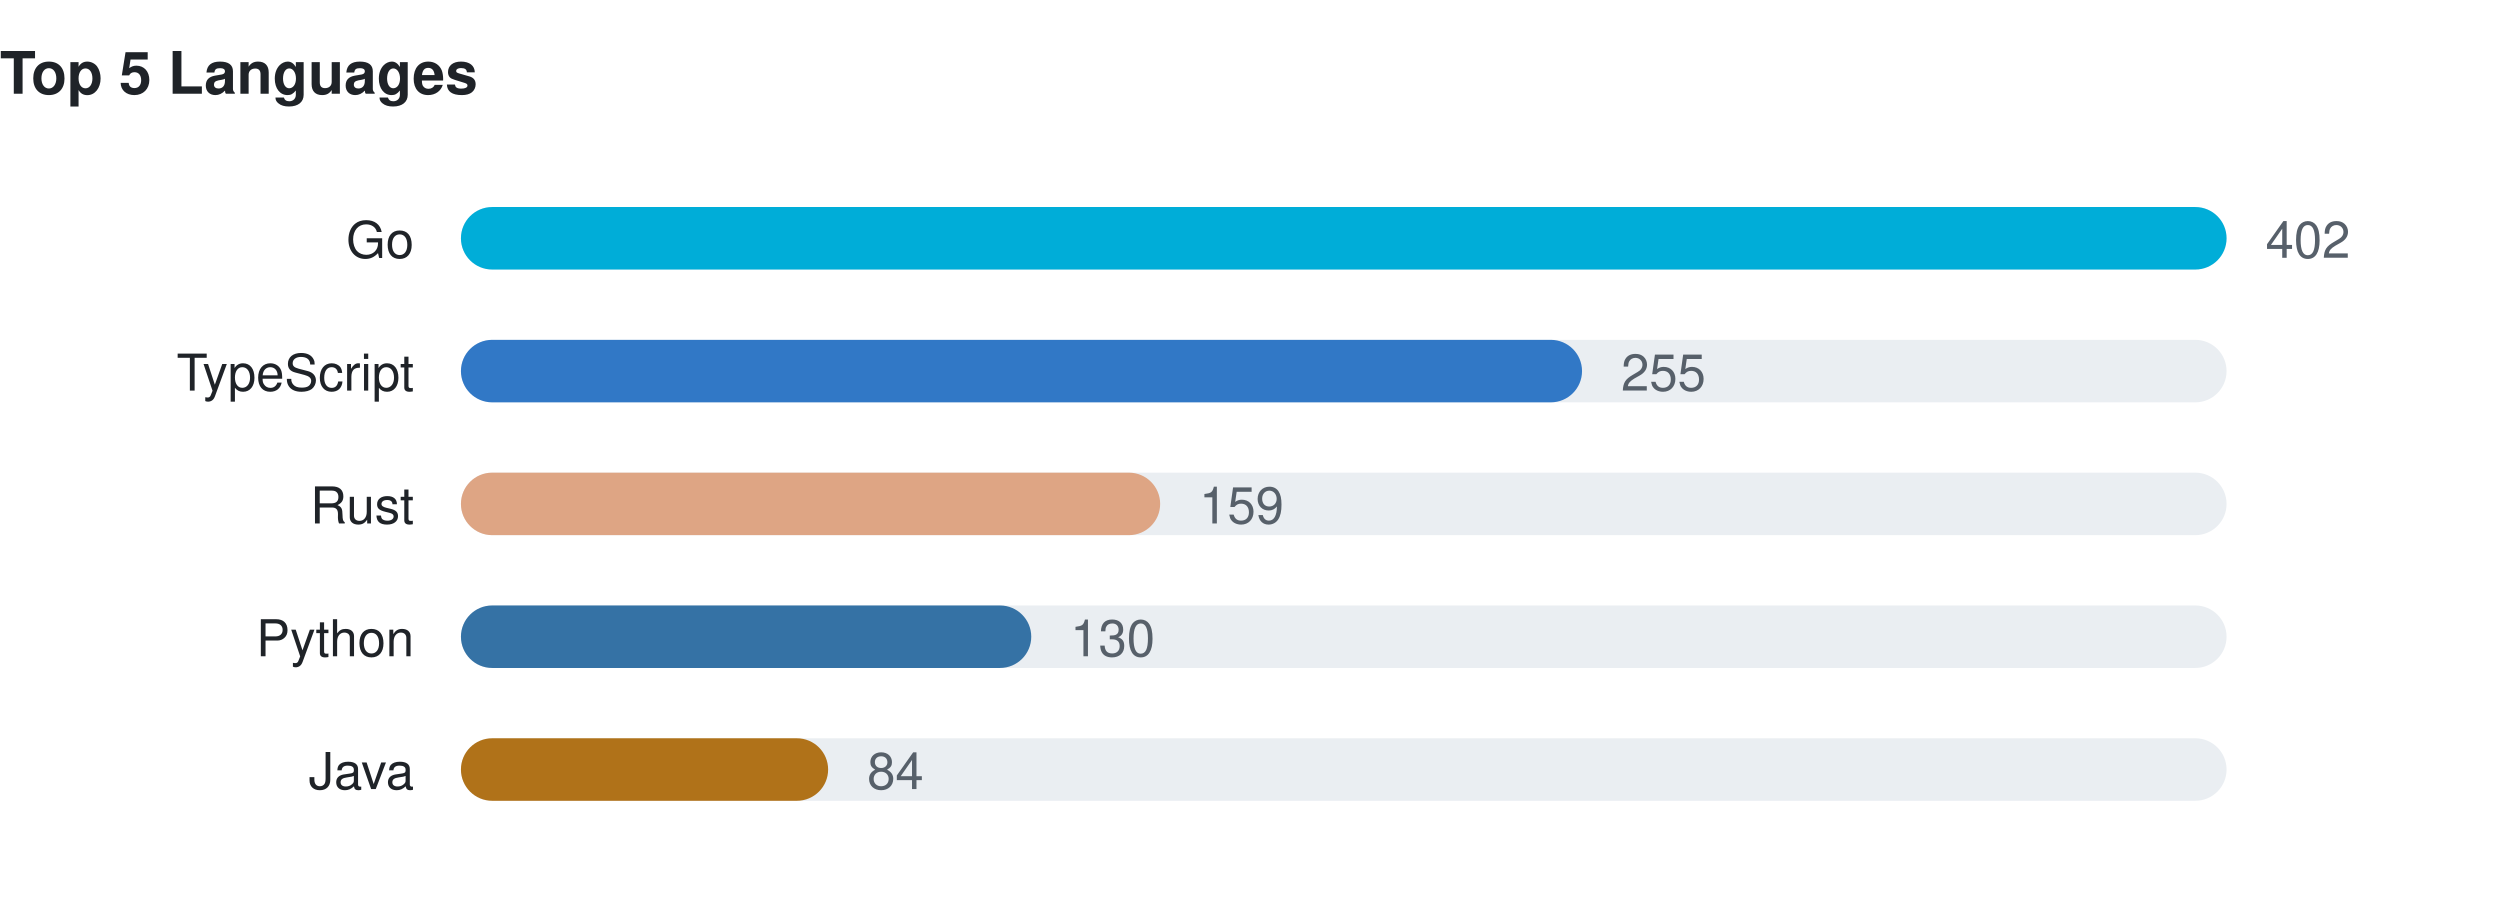
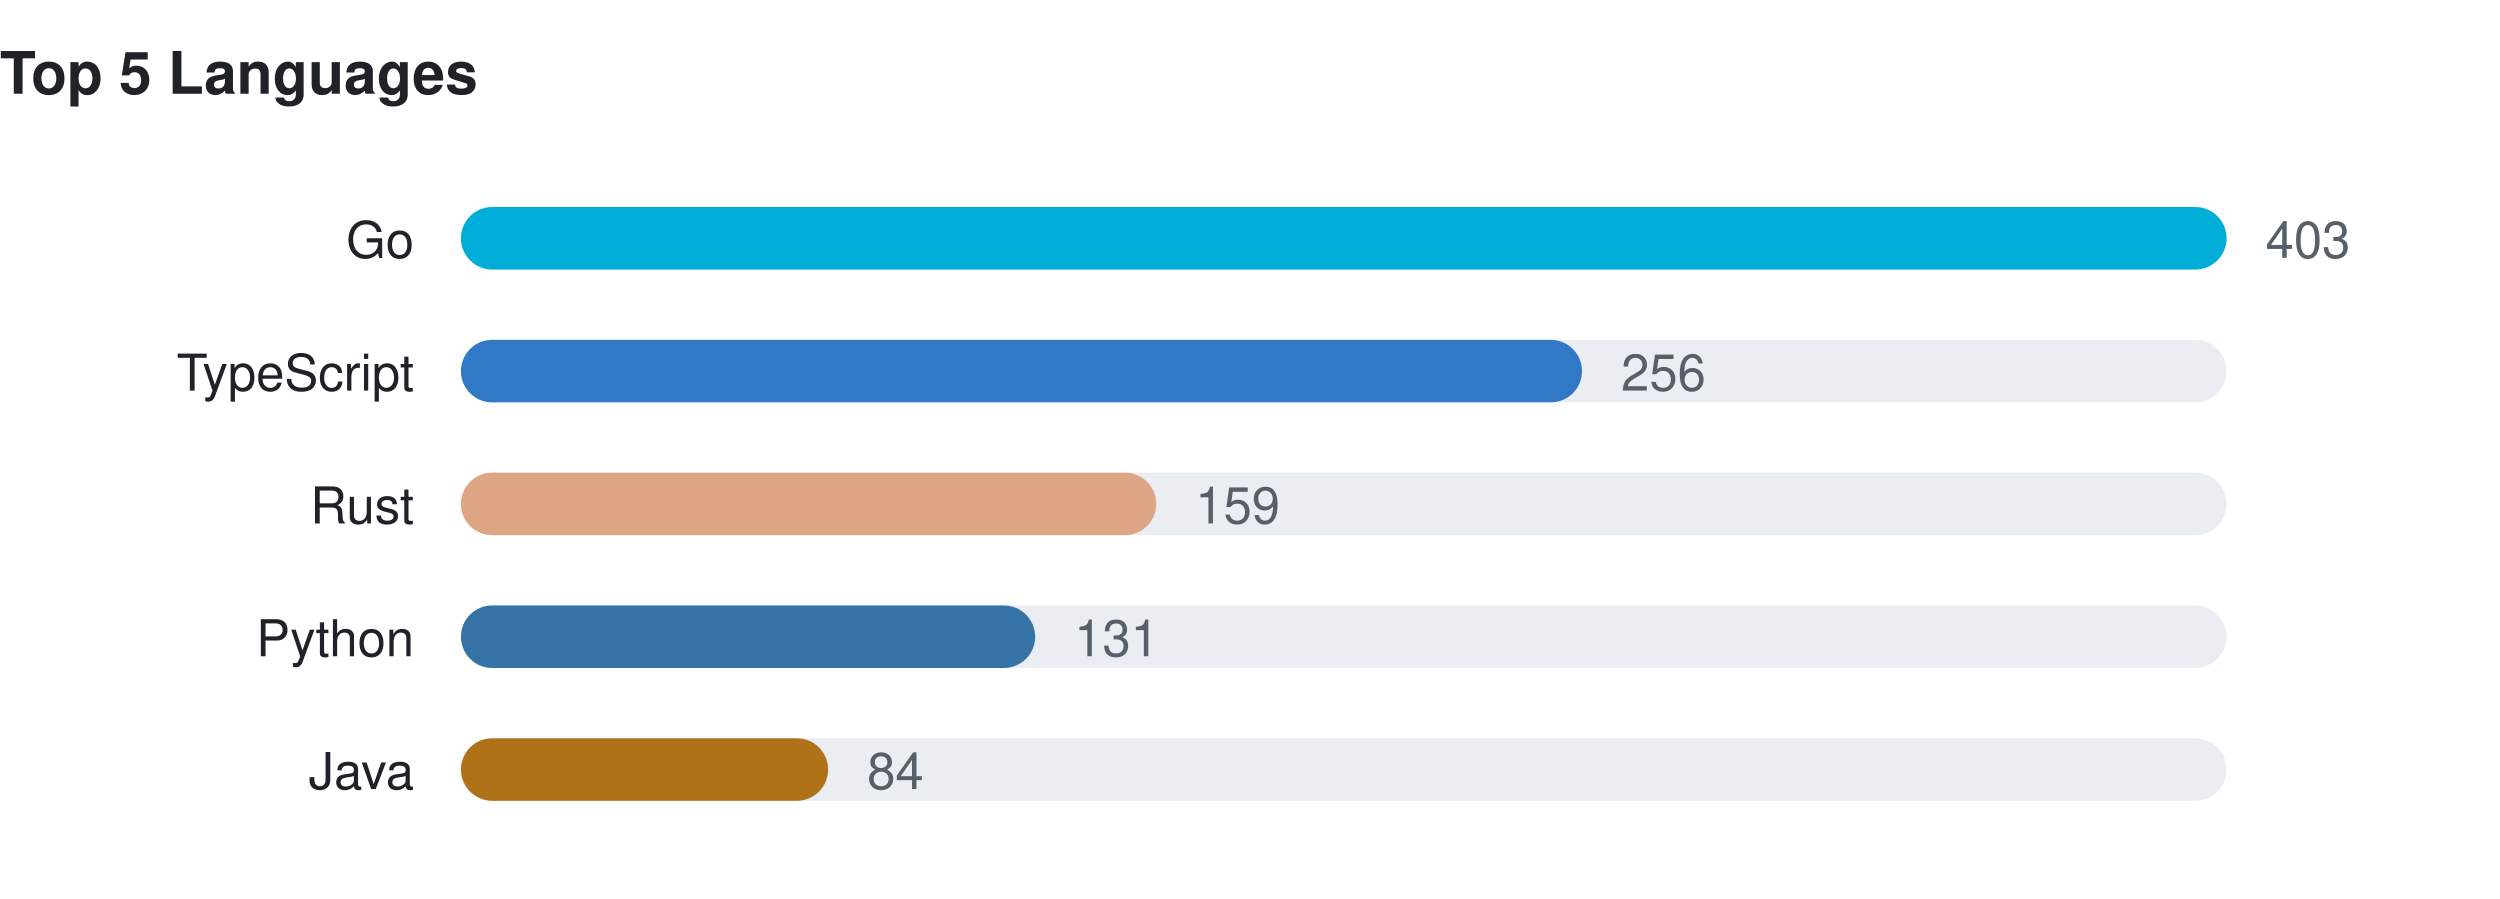
- <svg xmlns="http://www.w3.org/2000/svg" width="640" height="230" viewBox="0 0 640 230" role="img" aria-label="Top languages by solved problems: Go 402, TypeScript 255, Rust 159, Python 130, Java 84">
+ <svg xmlns="http://www.w3.org/2000/svg" width="640" height="230" viewBox="0 0 640 230" role="img" aria-label="Top languages by solved problems: Go 403, TypeScript 256, Rust 159, Python 131, Java 84">
  <style>
    text { font-family: -apple-system, BlinkMacSystemFont, "Segoe UI", Helvetica, Arial, sans-serif; }
    .title { font-size: 15px; font-weight: 600; fill: #1f2328; }
    .label { font-size: 13px; fill: #1f2328; }
    .count { font-size: 13px; fill: #57606a; }
    .track { fill: #eaeef2; }
    @media (prefers-color-scheme: dark) {
      .title { fill: #e6edf3; }
      .label { fill: #e6edf3; }
      .count { fill: #8b949e; }
      .track { fill: #30363d; }
    }
  </style>
  <text x="0" y="24" class="title">Top 5 Languages</text>
  <g transform="translate(0,44)">
    <text x="106" y="22.0" text-anchor="end" class="label">Go</text>
    <rect x="118" y="9.0" width="452" height="16" rx="8" class="track" />
    <rect x="118" y="9.0" width="452" height="16" rx="8" fill="#00ADD8" />
-     <text x="580" y="22.0" class="count">402</text>
+     <text x="580" y="22.0" class="count">403</text>
  </g>
  <g transform="translate(0,78)">
    <text x="106" y="22.0" text-anchor="end" class="label">TypeScript</text>
    <rect x="118" y="9.0" width="452" height="16" rx="8" class="track" />
    <rect x="118" y="9.0" width="287" height="16" rx="8" fill="#3178C6" />
-     <text x="415" y="22.0" class="count">255</text>
+     <text x="415" y="22.0" class="count">256</text>
  </g>
  <g transform="translate(0,112)">
    <text x="106" y="22.0" text-anchor="end" class="label">Rust</text>
    <rect x="118" y="9.0" width="452" height="16" rx="8" class="track" />
-     <rect x="118" y="9.0" width="179" height="16" rx="8" fill="#DEA584" />
-     <text x="307" y="22.0" class="count">159</text>
+     <rect x="118" y="9.0" width="178" height="16" rx="8" fill="#DEA584" />
+     <text x="306" y="22.0" class="count">159</text>
  </g>
  <g transform="translate(0,146)">
    <text x="106" y="22.0" text-anchor="end" class="label">Python</text>
    <rect x="118" y="9.0" width="452" height="16" rx="8" class="track" />
-     <rect x="118" y="9.0" width="146" height="16" rx="8" fill="#3572A5" />
-     <text x="274" y="22.0" class="count">130</text>
+     <rect x="118" y="9.0" width="147" height="16" rx="8" fill="#3572A5" />
+     <text x="275" y="22.0" class="count">131</text>
  </g>
  <g transform="translate(0,180)">
    <text x="106" y="22.0" text-anchor="end" class="label">Java</text>
    <rect x="118" y="9.0" width="452" height="16" rx="8" class="track" />
    <rect x="118" y="9.0" width="94" height="16" rx="8" fill="#B07219" />
    <text x="222" y="22.0" class="count">84</text>
  </g>
</svg>
